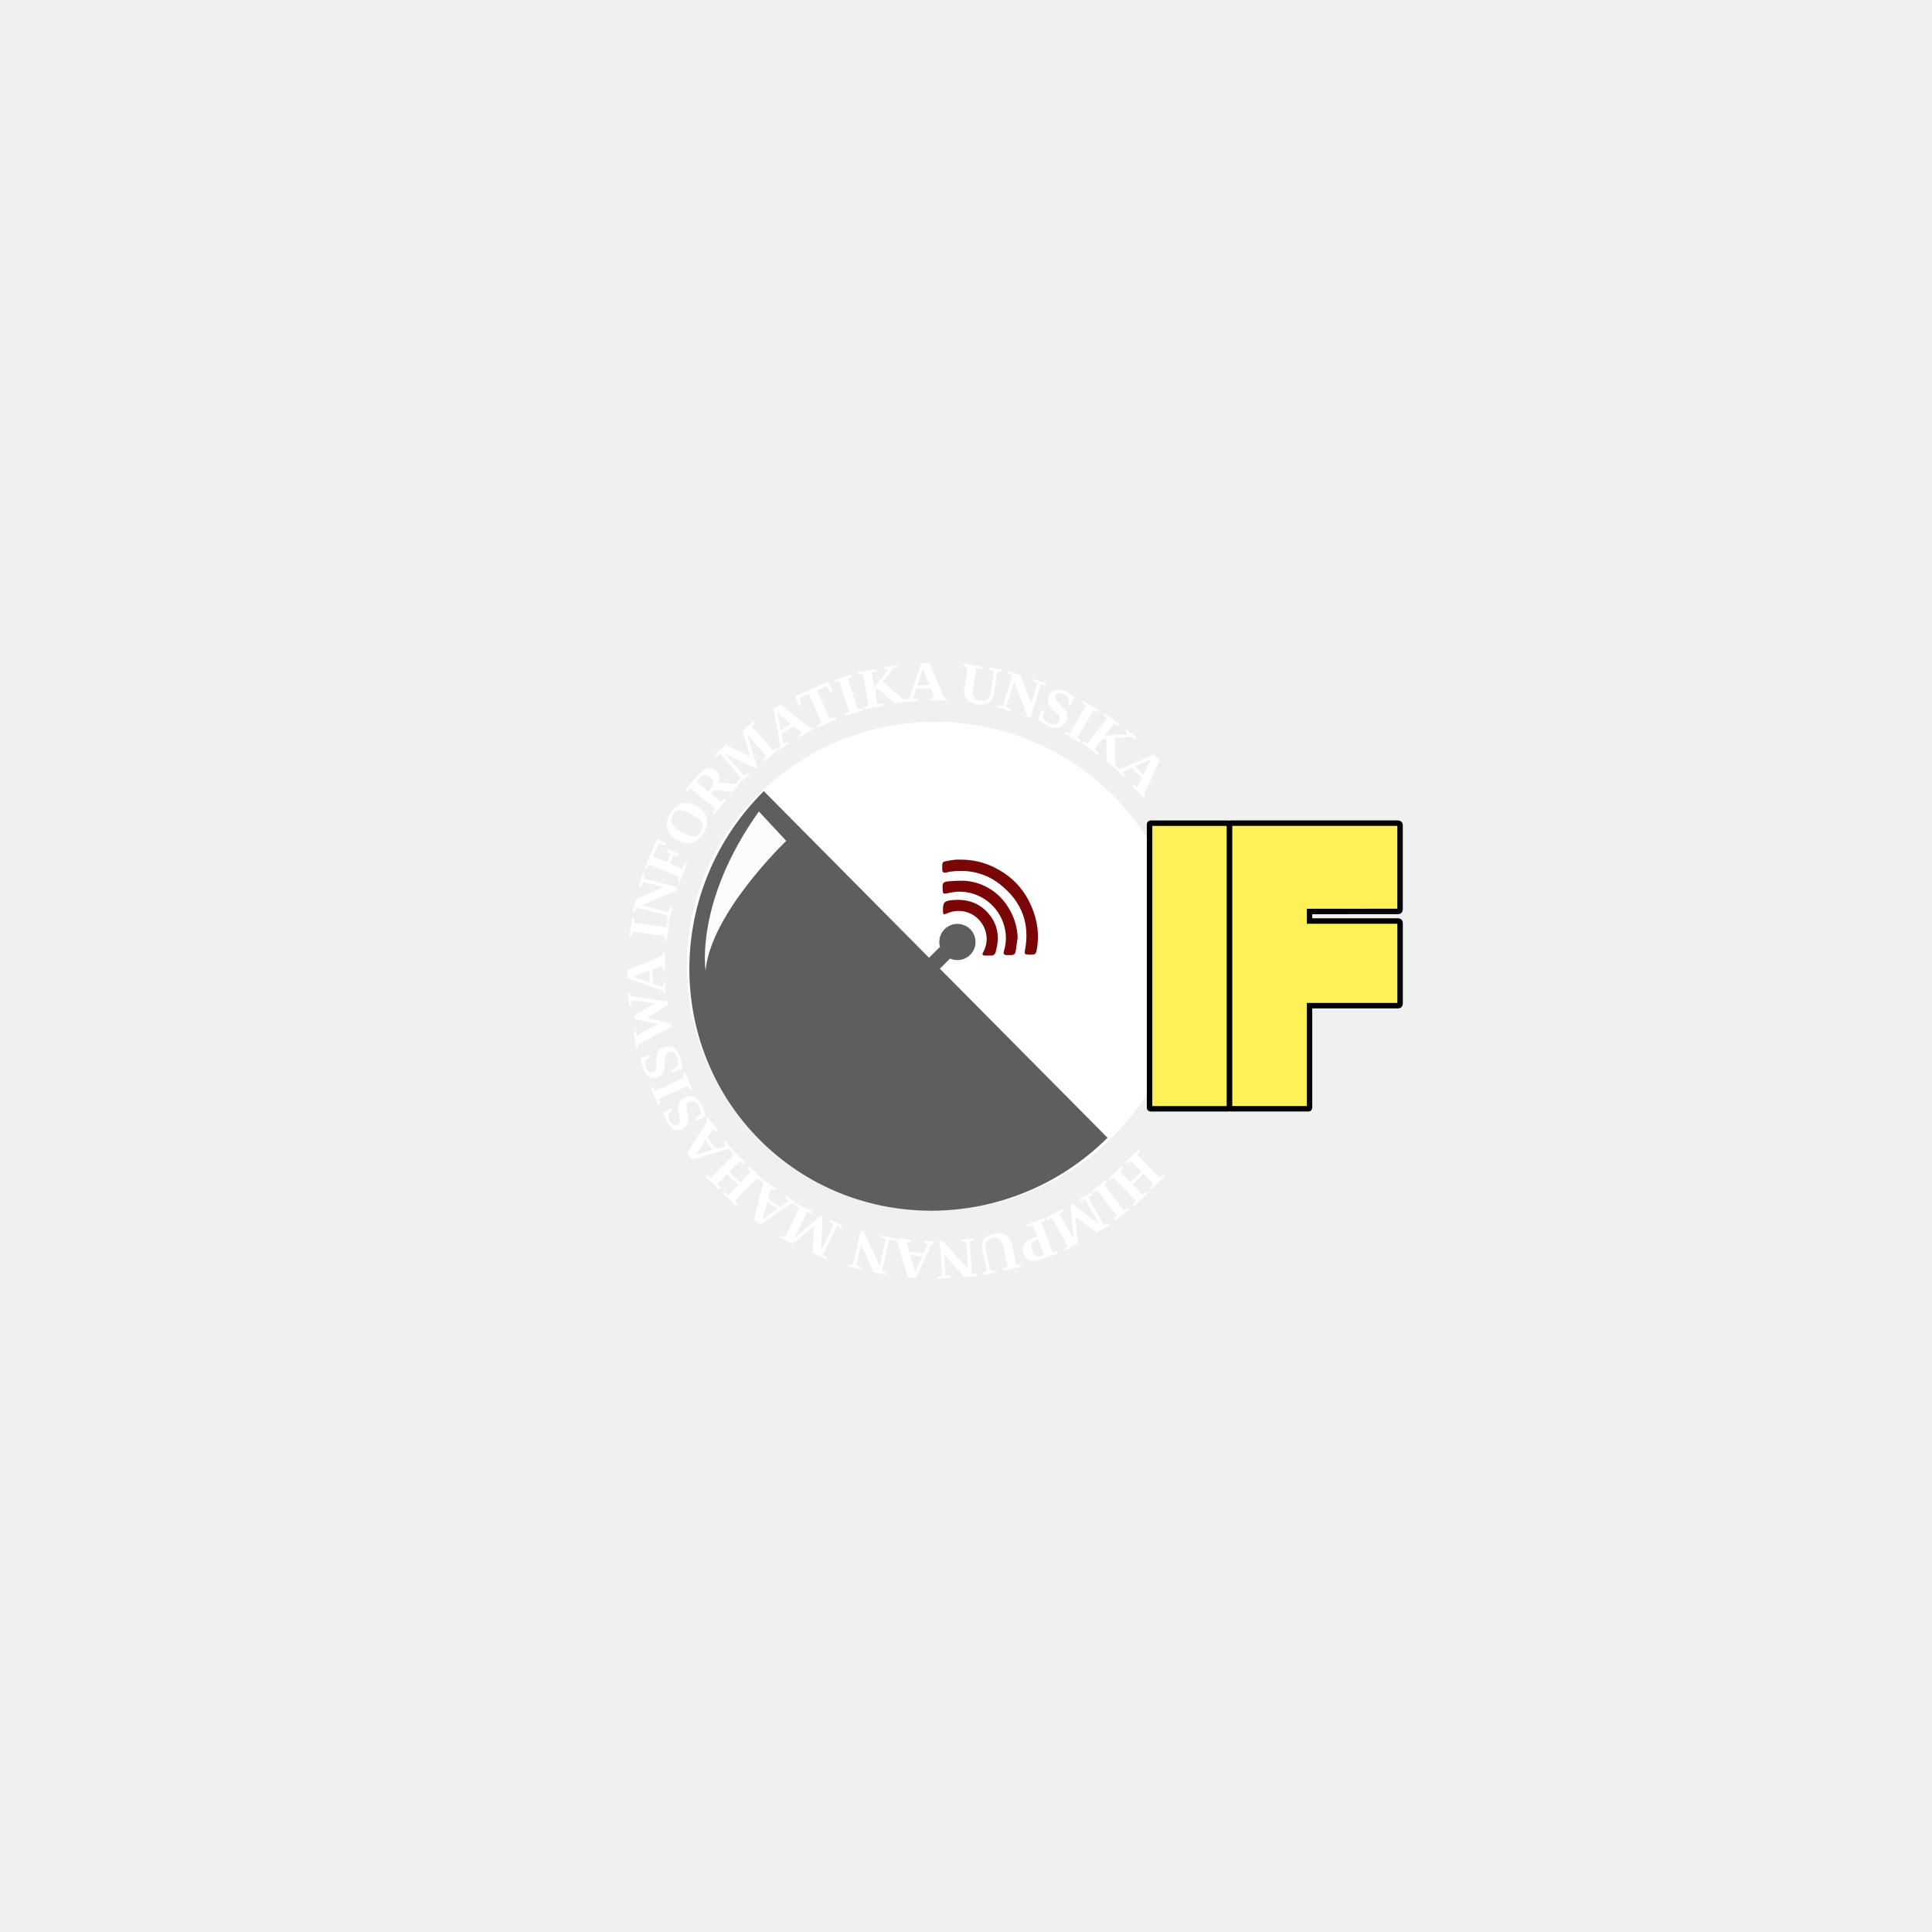
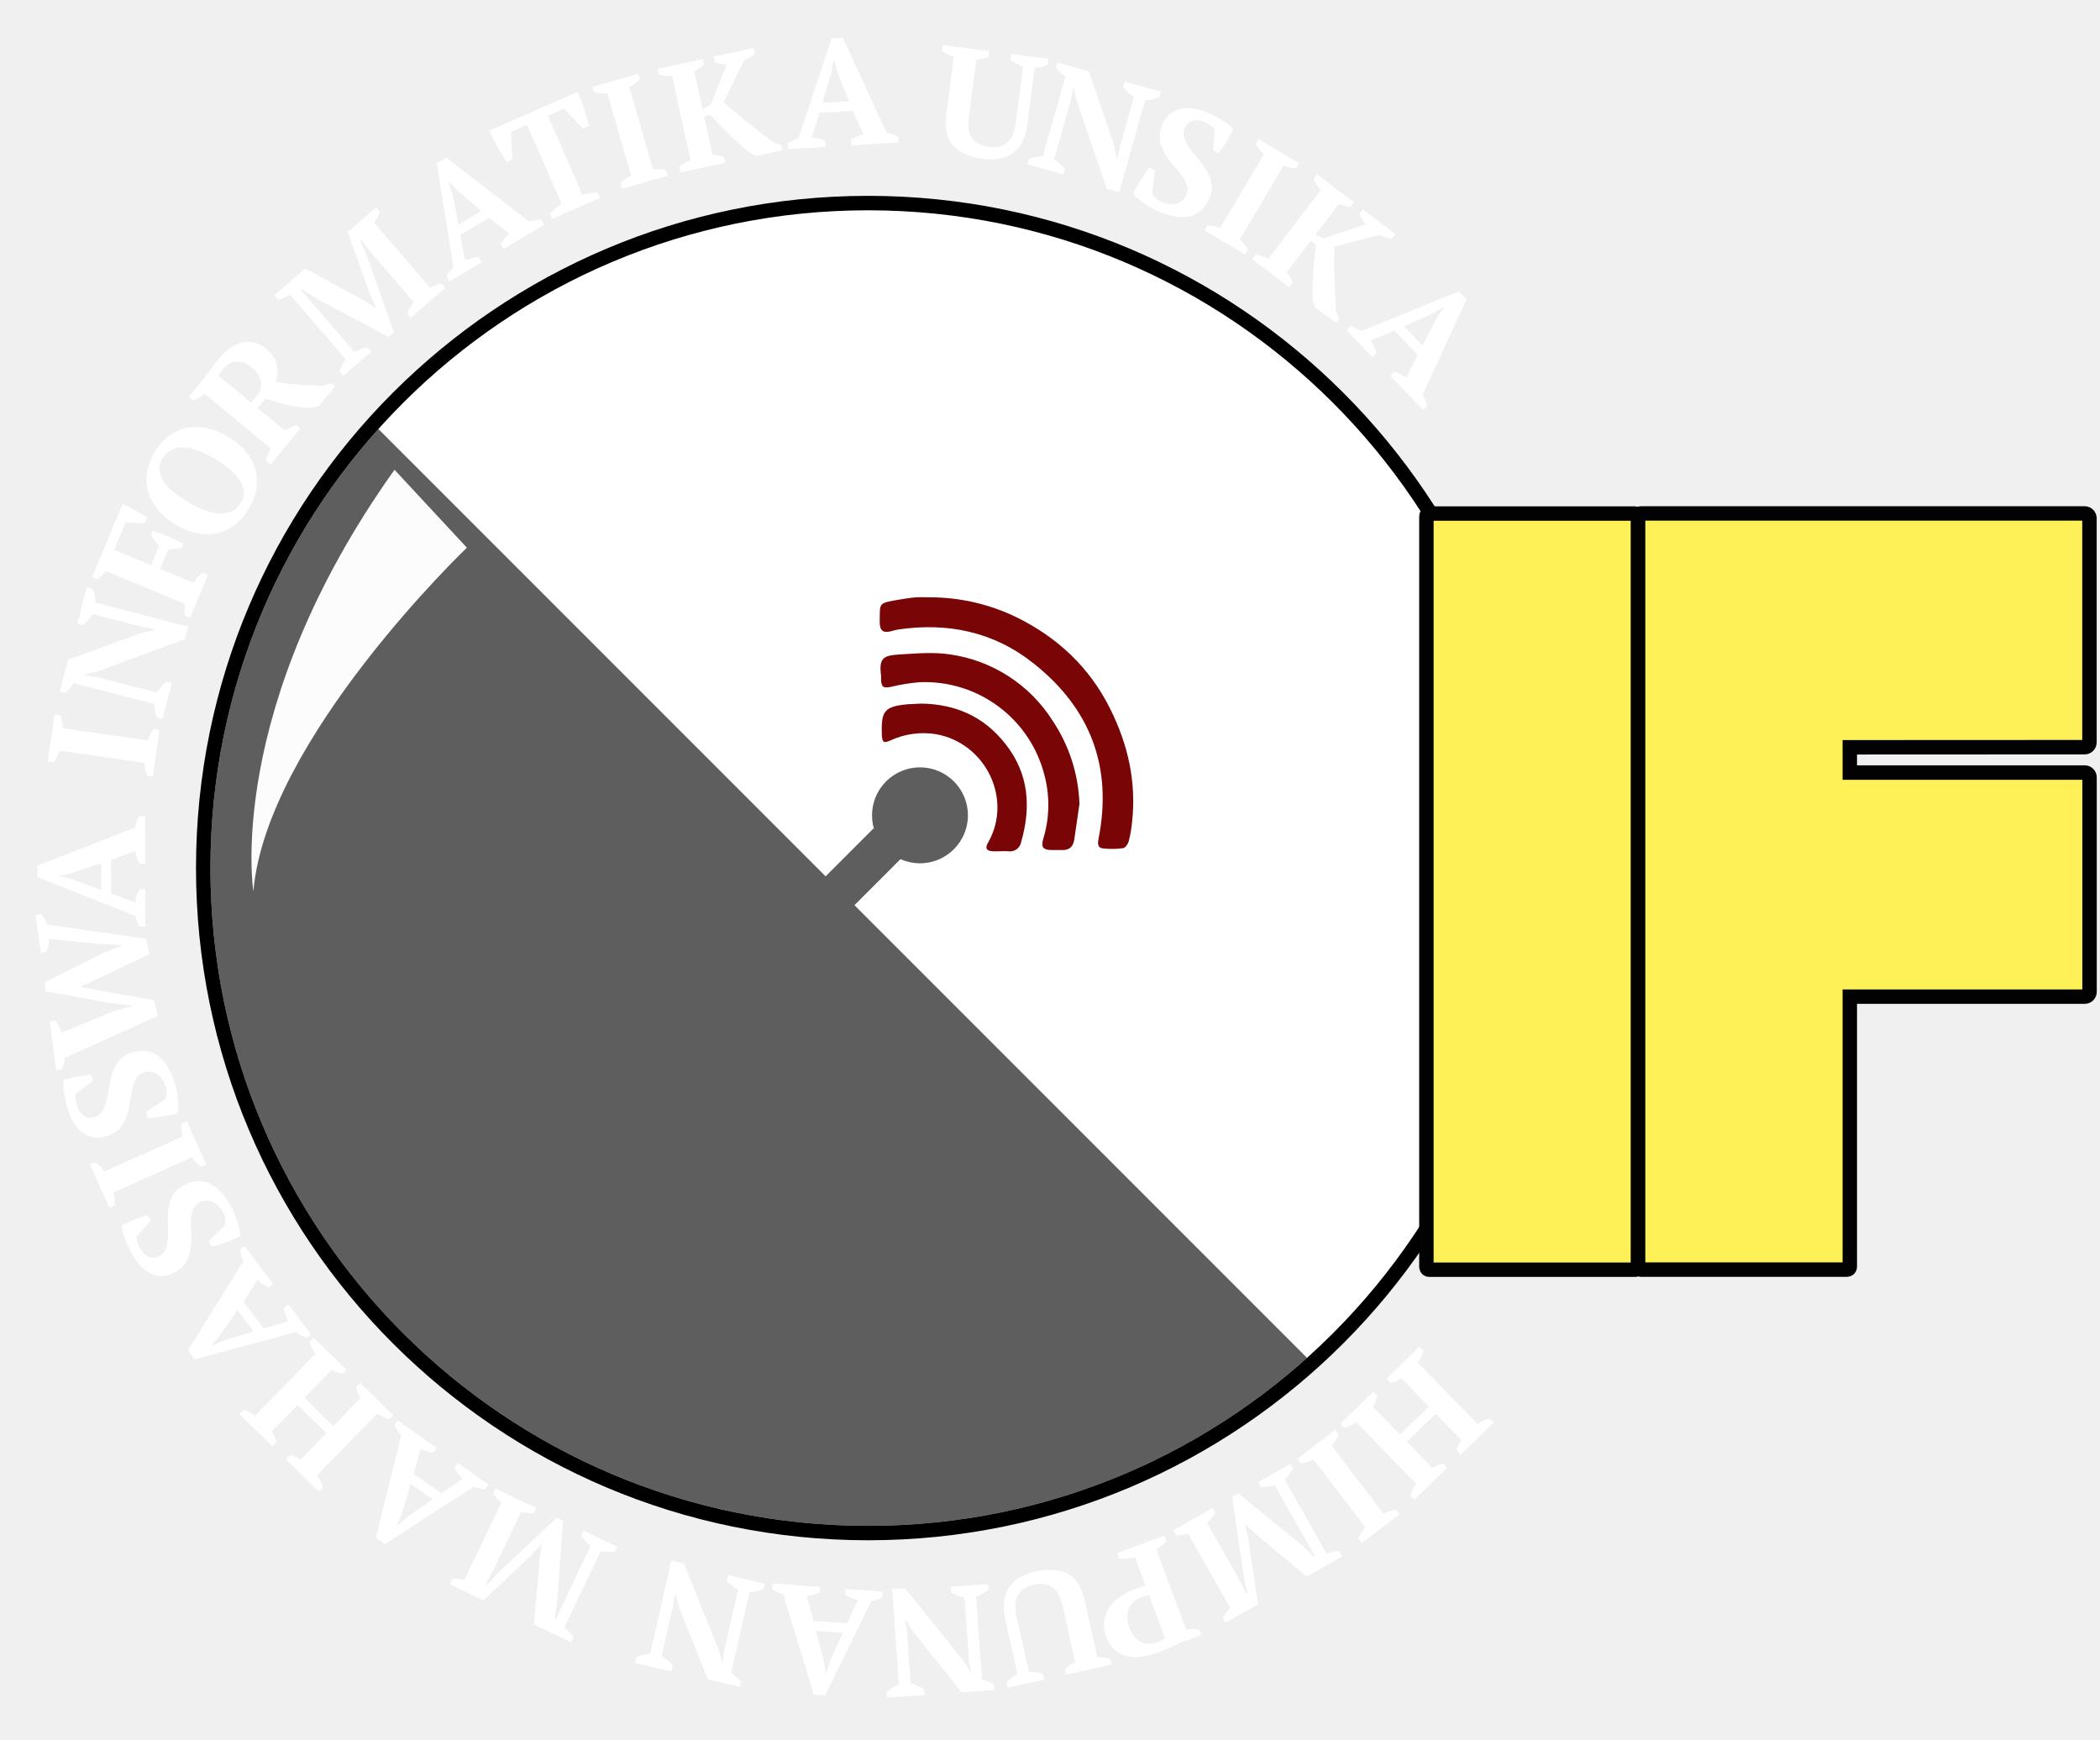
- <svg xmlns="http://www.w3.org/2000/svg" id="Layer_1" data-name="Layer 1" viewBox="0 0 1417.32 1417.32">
+ <svg xmlns="http://www.w3.org/2000/svg" width="582" height="482" viewBox="0 0 582 482" fill="none">
+   <g clip-path="url(#clip0_793_571)">
+     <rect x="58.32" y="58.265" width="364.52" height="364.52" rx="182.26" fill="white" />
+     <path d="M250.094 237.529L242.097 229.531L227.841 243.787L235.839 251.784L250.094 237.529Z" fill="#5E5E5E" />
+     <path d="M254.964 239.205C262.304 239.205 268.254 233.255 268.254 225.915C268.254 218.575 262.304 212.625 254.964 212.625C247.624 212.625 241.674 218.575 241.674 225.915C241.674 233.255 247.624 239.205 254.964 239.205Z" fill="#5E5E5E" />
+     <path fill-rule="evenodd" clip-rule="evenodd" d="M364.604 378.611C291.746 451.082 173.935 450.964 101.225 378.254C28.515 305.545 28.397 187.733 100.868 114.875L364.604 378.611Z" fill="#5E5E5E" />
+     <path d="M109.333 130.165L129.393 151.755C129.393 151.755 73.773 204.875 70.224 246.995C70.224 246.995 62.093 196.455 109.333 130.165Z" fill="#FCFCFC" />
+     <path d="M257.604 165.505C265.937 165.492 274.164 167.373 281.664 171.005C293.044 176.595 301.924 184.845 307.664 196.375C312.664 206.375 314.964 216.715 313.744 227.815C313.573 229.593 313.265 231.355 312.824 233.085C312.624 233.835 311.904 234.915 311.304 235.005C309.412 235.274 307.492 235.297 305.594 235.075C304.154 234.915 304.214 233.595 304.444 232.455C308.394 212.565 302.234 196.315 286.444 183.815C275.444 175.065 262.684 172.395 248.874 174.435C248.333 174.531 247.798 174.661 247.274 174.825C244.684 175.545 243.764 174.825 243.804 172.035C243.864 166.935 243.464 167.155 248.964 166.185C250.524 165.915 252.084 165.665 253.654 165.535C254.964 165.425 256.284 165.505 257.604 165.505Z" fill="#790506" />
+     <path d="M299.163 222.755C298.683 226.055 298.223 229.365 297.723 232.665C297.423 234.715 296.193 235.665 294.143 235.535C293.323 235.535 292.503 235.535 291.673 235.535C289.073 235.535 288.393 234.795 289.173 232.295C290.881 226.611 290.985 220.565 289.473 214.825C287.544 207.188 283.038 200.451 276.715 195.752C270.393 191.053 262.642 188.68 254.773 189.035C252.111 189.267 249.471 189.699 246.873 190.325C244.763 190.715 244.273 190.385 244.183 188.245C244.202 187.912 244.202 187.578 244.183 187.245C243.503 182.185 244.933 181.615 249.413 181.335C254.043 181.055 258.793 180.635 263.333 181.335C269.129 182.164 274.676 184.243 279.589 187.429C284.501 190.615 288.662 194.831 291.783 199.785C296.33 206.607 298.886 214.562 299.163 222.755Z" fill="#790506" />
+     <path d="M255.253 194.955C264.753 195.075 272.623 198.485 278.623 206.095C285.173 214.405 285.793 223.545 283.013 233.295C282.871 234.113 282.413 234.843 281.737 235.326C281.062 235.808 280.223 236.006 279.403 235.875C277.973 235.755 276.513 235.975 275.083 235.875C273.303 235.745 272.973 234.995 273.853 233.445C280.703 221.445 273.233 205.945 259.493 203.445C255.143 202.725 250.677 203.339 246.683 205.205C244.943 205.965 244.543 205.715 244.393 203.775C244.393 203.635 244.393 203.495 244.393 203.365C244.183 196.845 245.183 195.725 251.773 195.125C252.923 195.075 254.093 195.025 255.253 194.955Z" fill="#790506" />
+   </g>
+   <rect x="56.32" y="56.265" width="368.52" height="368.52" rx="184.26" stroke="black" stroke-width="4" />
+   <path d="M384.297 382.006L393.417 373.131L394.53 374.275C394.365 374.787 394.139 375.339 393.854 375.929C393.549 376.538 393.235 377.079 392.911 377.55L409.49 394.586C410.05 394.198 410.629 393.869 411.226 393.6C411.824 393.331 412.351 393.15 412.808 393.057L413.921 394.201L404.801 403.076L403.688 401.932C403.793 401.439 403.959 400.926 404.184 400.395C404.389 399.883 404.653 399.411 404.975 398.98L397.887 391.696L389.91 399.458L396.999 406.742C397.518 406.393 398.037 406.123 398.554 405.932C399.052 405.76 399.529 405.628 399.985 405.535L401.098 406.679L391.978 415.554L390.865 414.411C390.991 413.858 391.207 413.296 391.512 412.726C391.816 412.156 392.14 411.626 392.484 411.136L375.905 394.099C375.365 394.468 374.807 394.777 374.229 395.027C373.631 395.296 373.084 395.496 372.587 395.628L371.474 394.484L380.594 385.609L381.707 386.753C381.582 387.226 381.417 387.719 381.212 388.231C381.007 388.743 380.743 389.235 380.42 389.705L388.006 397.501L395.983 389.739L388.396 381.943C387.917 382.254 387.438 382.504 386.96 382.696C386.483 382.887 385.966 383.039 385.41 383.15L384.297 382.006Z" fill="white" />
+   <path d="M359.588 404.202L369.998 396.243L370.968 397.511C370.452 398.681 369.798 399.692 369.005 400.545L383.443 419.43C383.939 419.157 384.5 418.922 385.125 418.726C385.751 418.529 386.337 418.398 386.886 418.331L387.855 419.599L377.445 427.558L376.476 426.29C376.689 425.739 376.972 425.188 377.326 424.636C377.674 424.123 378.045 423.663 378.438 423.256L364 404.372C363.487 404.623 362.938 404.849 362.351 405.05C361.743 405.269 361.145 405.409 360.558 405.47L359.588 404.202Z" fill="white" />
+   <path d="M325.126 424.054L336.046 417.851L336.834 419.239C336.485 419.759 336.128 420.236 335.762 420.669C335.397 421.102 334.98 421.532 334.514 421.958L343.186 437.222L345.43 441.599L345.722 441.433L344.708 436.841L341.487 414.76L343.167 413.806L360.364 427.753L364.106 431.279L364.435 431.092L361.764 426.475L353.258 411.503C352.74 411.668 352.139 411.8 351.455 411.899C350.77 411.998 350.108 412.052 349.469 412.061L348.681 410.673L357.592 405.611L358.38 406.999C358.101 407.415 357.758 407.916 357.35 408.502C356.918 409.102 356.474 409.595 356.018 409.983L367.656 430.47C368.198 430.291 368.798 430.128 369.455 429.98C370.087 429.846 370.686 429.795 371.252 429.828L372.041 431.216L362.144 436.838L348.113 425.149L345.062 422.245L345.026 422.265L345.963 426.467L348.668 444.493L339.612 449.638L338.824 448.25C339.099 447.772 339.425 447.297 339.801 446.825C340.167 446.392 340.566 445.989 340.997 445.615L329.235 424.908C328.668 425.101 328.098 425.232 327.525 425.3C326.927 425.382 326.391 425.429 325.915 425.442L325.126 424.054Z" fill="white" />
+   <path d="M314.554 431.522C313.807 431.681 313.053 431.782 312.293 431.826C311.516 431.907 310.803 431.918 310.154 431.861L309.597 430.365L322.703 425.483L323.26 426.979C322.869 427.453 322.433 427.885 321.95 428.274C321.441 428.673 320.944 429.022 320.458 429.323L328.756 451.599C329.399 451.48 330.03 451.409 330.649 451.387C331.278 451.392 331.865 451.442 332.409 451.539L332.966 453.034L328.007 454.881C326.957 455.272 325.783 455.77 324.484 456.373C323.158 456.986 321.932 457.503 320.803 457.923C319.413 458.441 318.008 458.8 316.588 459C315.152 459.236 313.8 459.217 312.533 458.942C311.239 458.677 310.072 458.111 309.032 457.243C308.001 456.402 307.183 455.168 306.577 453.541C306 451.993 305.817 450.538 306.026 449.175C306.209 447.822 306.676 446.588 307.425 445.472C308.175 444.356 309.151 443.365 310.352 442.499C311.563 441.66 312.877 440.976 314.294 440.448C314.425 440.399 314.635 440.321 314.924 440.214C315.212 440.106 315.527 439.989 315.868 439.862C316.193 439.771 316.513 439.666 316.827 439.549C317.126 439.468 317.346 439.416 317.487 439.393L314.554 431.522ZM320.874 454.984C321.398 454.788 321.808 454.606 322.104 454.436C322.383 454.302 322.652 454.142 322.911 453.956L318.454 441.991C318.189 442 317.815 442.08 317.333 442.229C316.861 442.405 316.48 442.547 316.191 442.655C315.483 442.918 314.845 443.291 314.277 443.771C313.709 444.252 313.268 444.834 312.956 445.518C312.616 446.212 312.436 447.011 312.414 447.916C312.393 448.82 312.587 449.824 312.998 450.926C313.78 453.025 314.868 454.382 316.263 454.998C317.657 455.614 319.194 455.609 320.874 454.984Z" fill="white" />
+   <path d="M308.097 461.235L295.47 464.045L295.123 462.488C295.897 461.713 296.848 461.085 297.974 460.605L294.461 444.821C294.163 443.482 293.763 442.395 293.261 441.56C292.76 440.725 292.158 440.085 291.457 439.638C290.761 439.22 289.99 438.975 289.142 438.906C288.268 438.842 287.325 438.923 286.313 439.148C285.411 439.349 284.619 439.655 283.936 440.065C283.231 440.508 282.67 441.078 282.251 441.774C281.805 442.476 281.535 443.324 281.441 444.321C281.347 445.317 281.452 446.498 281.757 447.865L285.179 463.238C285.838 463.235 286.536 463.28 287.274 463.374C287.985 463.474 288.593 463.626 289.097 463.829L289.444 465.387L279.276 467.65L278.93 466.092C279.343 465.628 279.825 465.219 280.378 464.867C280.931 464.514 281.479 464.206 282.022 463.941L278.591 448.526C277.812 445.028 278.148 442.156 279.599 439.912C281.028 437.7 283.424 436.22 286.786 435.472C290.448 434.657 293.459 434.847 295.82 436.042C298.18 437.238 299.762 439.64 300.565 443.248L304.124 459.236C304.689 459.196 305.293 459.205 305.937 459.263C306.587 459.348 307.191 459.486 307.75 459.677L308.097 461.235Z" fill="white" />
+   <path d="M256.217 469.657L245.827 470.396L245.714 468.804C246.215 468.348 246.774 467.929 247.393 467.548C248.013 467.195 248.597 466.915 249.144 466.708L247.266 440.314L250.827 440.061L267.135 460.375L269.041 463.481L269.166 463.472L268.551 460.148L267.308 442.678C266.739 442.578 266.108 442.384 265.414 442.097C264.694 441.839 264.084 441.56 263.586 441.258L263.472 439.666L273.82 438.93L273.934 440.522C273.455 440.893 272.932 441.239 272.365 441.56C271.773 441.911 271.162 442.207 270.534 442.448L272.161 465.322C272.736 465.506 273.312 465.718 273.891 465.957C274.469 466.197 274.993 466.454 275.461 466.73L275.572 468.28L266.523 468.924L253.259 452.351L251.076 448.886L250.908 448.897L251.374 452.485L252.369 466.478C253.056 466.654 253.731 466.872 254.395 467.134C255.033 467.425 255.603 467.736 256.103 468.065L256.217 469.657Z" fill="white" />
+   <path d="M234.324 440.257L244.669 441.031L244.55 442.622C244.083 442.868 243.59 443.07 243.073 443.228C242.526 443.412 241.997 443.54 241.486 443.615L228.658 469.82L225.559 469.588L217.068 441.787C216.518 441.634 215.972 441.424 215.43 441.159C214.886 440.922 214.416 440.648 214.018 440.337L214.137 438.746L227.246 439.727L227.127 441.319C226.578 441.53 225.987 441.725 225.356 441.902C224.725 442.079 224.127 442.203 223.56 442.273L225.491 449.114L234.789 449.81L237.758 443.336C236.486 443.072 235.302 442.576 234.205 441.848L234.324 440.257ZM233.58 452.457L226.166 451.902L228.29 460.106L228.816 463.767L228.9 463.773L230.097 460.157L233.58 452.457Z" fill="white" />
+   <path d="M186.117 463.093L175.958 460.793L176.31 459.236C176.922 458.944 177.579 458.705 178.281 458.52C178.977 458.362 179.617 458.262 180.2 458.222L186.044 432.416L189.526 433.204L199.255 457.37L200.179 460.895L200.302 460.923L200.676 457.562L204.544 440.481C204.029 440.221 203.481 439.852 202.899 439.376C202.285 438.921 201.782 438.477 201.392 438.045L201.745 436.488L211.863 438.779L211.51 440.336C210.944 440.552 210.344 440.732 209.708 440.875C209.04 441.04 208.37 441.146 207.698 441.195L202.633 463.561C203.13 463.903 203.62 464.272 204.105 464.669C204.589 465.066 205.016 465.464 205.385 465.863L205.041 467.379L196.193 465.375L188.296 445.672L187.21 441.723L187.046 441.686L186.453 445.255L183.354 458.937C183.96 459.303 184.543 459.708 185.103 460.151C185.63 460.615 186.085 461.077 186.469 461.537L186.117 463.093Z" fill="white" />
+   <path d="M137.331 412.439L148.66 417.857L147.972 419.297C147.346 419.308 146.75 419.287 146.186 419.234C145.621 419.182 145.031 419.086 144.415 418.946L136.84 434.784L134.531 439.126L134.834 439.271L138.023 435.815L154.306 420.557L156.049 421.391L154.426 443.474L153.67 448.559L154.011 448.722L156.274 443.892L163.704 428.358C163.272 428.027 162.821 427.609 162.348 427.104C161.876 426.599 161.454 426.086 161.081 425.567L161.77 424.127L171.015 428.549L170.327 429.988C169.826 429.997 169.218 430.002 168.505 430.002C167.765 429.99 167.106 429.907 166.528 429.755L156.362 451.011C156.819 451.353 157.295 451.752 157.792 452.207C158.263 452.649 158.647 453.112 158.943 453.595L158.255 455.035L147.986 450.124L149.565 431.931L150.205 427.768L150.168 427.75L147.255 430.919L134.005 443.438L124.609 438.944L125.297 437.504C125.847 437.457 126.423 437.453 127.025 437.492C127.59 437.545 128.149 437.642 128.702 437.782L138.977 416.299C138.495 415.944 138.062 415.551 137.679 415.119C137.27 414.676 136.925 414.262 136.643 413.879L137.331 412.439Z" fill="white" />
+   <path d="M126.862 405.336L135.368 411.353L134.443 412.662C133.913 412.632 133.384 412.551 132.857 412.419C132.291 412.294 131.769 412.132 131.291 411.931L106.693 427.86L104.145 426.057L111.212 397.729C110.818 397.313 110.456 396.85 110.127 396.341C109.782 395.856 109.518 395.377 109.336 394.903L110.261 393.595L121.041 401.219L120.116 402.528C119.533 402.426 118.924 402.288 118.289 402.115C117.654 401.941 117.075 401.738 116.551 401.505L114.675 408.394L122.321 413.802L128.226 409.763C127.267 408.878 126.504 407.839 125.936 406.645L126.862 405.336ZM119.911 415.456L113.815 411.144L111.401 419.305L109.96 422.73L110.029 422.779L112.93 420.284L119.911 415.456Z" fill="white" />
+   <path d="M99.794 383.191L108.957 392.1L107.84 393.249C107.321 393.097 106.761 392.886 106.161 392.616C105.54 392.327 104.989 392.026 104.508 391.715L87.867 408.831C88.273 409.382 88.619 409.953 88.905 410.546C89.192 411.138 89.388 411.663 89.494 412.118L88.377 413.268L79.214 404.359L80.332 403.21C80.83 403.303 81.349 403.454 81.889 403.666C82.409 403.857 82.889 404.109 83.331 404.421L90.446 397.103L82.432 389.312L75.318 396.63C75.683 397.142 75.968 397.654 76.174 398.169C76.36 398.663 76.506 399.138 76.612 399.594L75.495 400.743L66.332 391.835L67.449 390.686C68.008 390.797 68.577 390.998 69.158 391.288C69.739 391.578 70.28 391.889 70.782 392.22L87.422 375.104C87.037 374.572 86.711 374.02 86.444 373.447C86.157 372.855 85.941 372.311 85.795 371.816L86.912 370.667L96.075 379.575L94.958 380.724C94.479 380.612 93.98 380.46 93.46 380.268C92.94 380.077 92.44 379.825 91.958 379.514L84.343 387.346L92.357 395.137L99.972 387.305C99.647 386.832 99.382 386.359 99.176 385.884C98.971 385.41 98.804 384.895 98.677 384.34L99.794 383.191Z" fill="white" />
+   <path d="M79.946 361.466L86.171 369.765L84.894 370.723C84.401 370.533 83.925 370.295 83.466 370.009C82.967 369.718 82.522 369.404 82.13 369.068L53.956 376.653L52.092 374.167L67.439 349.479C67.192 348.964 66.99 348.415 66.834 347.833C66.654 347.267 66.551 346.733 66.523 346.229L67.8 345.271L75.687 355.788L74.41 356.745C73.89 356.471 73.355 356.155 72.806 355.796C72.257 355.438 71.77 355.068 71.344 354.687L67.464 360.643L73.058 368.102L79.887 366.078C79.249 364.947 78.843 363.729 78.669 362.424L79.946 361.466ZM70.269 368.934L65.809 362.987L61.029 369.984L58.618 372.789L58.669 372.857L62.18 371.378L70.269 368.934Z" fill="white" />
+   <path d="M62.376 339.401C62.491 338.981 62.532 338.458 62.498 337.833C62.44 337.222 62.182 336.514 61.725 335.711C60.963 334.373 59.992 333.46 58.812 332.972C57.594 332.474 56.364 332.578 55.123 333.284C54.223 333.797 53.635 334.519 53.359 335.449C53.069 336.355 52.919 337.391 52.907 338.558C52.894 339.725 52.929 340.946 53.011 342.221C53.068 343.509 53.005 344.786 52.822 346.049C52.64 347.313 52.253 348.501 51.661 349.611C51.031 350.711 50.022 351.656 48.635 352.446C47.443 353.125 46.284 353.495 45.159 353.555C44.033 353.616 42.976 353.429 41.987 352.993C40.96 352.547 40.014 351.877 39.151 350.983C38.263 350.103 37.473 349.055 36.78 347.839C35.935 346.354 35.261 344.917 34.76 343.527C34.22 342.127 33.878 340.791 33.734 339.52C34.235 339.267 34.822 338.997 35.496 338.71C36.157 338.398 36.831 338.111 37.519 337.848C38.182 337.599 38.829 337.376 39.458 337.179C40.048 336.971 40.554 336.812 40.974 336.702L41.827 338.198L37.782 342.724C37.803 343.1 37.918 343.614 38.129 344.267C38.326 344.896 38.598 345.514 38.944 346.123C39.526 347.145 40.286 347.856 41.223 348.257C42.16 348.658 43.14 348.567 44.161 347.985C45.086 347.458 45.711 346.716 46.035 345.758C46.335 344.814 46.503 343.751 46.54 342.571C46.576 341.39 46.571 340.136 46.525 338.809C46.44 337.472 46.489 336.172 46.671 334.908C46.853 333.644 47.241 332.457 47.833 331.346C48.401 330.25 49.353 329.32 50.692 328.558C53.125 327.173 55.482 326.926 57.762 327.818C60.004 328.7 62.033 330.735 63.848 333.923C64.291 334.701 64.693 335.52 65.053 336.378C65.399 337.212 65.688 338.03 65.919 338.833C66.151 339.636 66.329 340.372 66.453 341.043C66.563 341.689 66.585 342.208 66.518 342.6C65.945 342.895 65.314 343.173 64.626 343.436C63.913 343.713 63.213 343.983 62.525 344.246C61.799 344.498 61.109 344.73 60.456 344.941C59.803 345.152 59.222 345.321 58.715 345.449L57.863 343.952L62.376 339.401Z" fill="white" />
+   <path d="M51.783 310.676L57.132 322.639L55.675 323.29C54.655 322.519 53.822 321.65 53.174 320.682L31.473 330.385C31.625 330.93 31.724 331.53 31.771 332.184C31.818 332.837 31.811 333.439 31.749 333.988L30.292 334.639L24.944 322.676L26.401 322.025C26.888 322.359 27.359 322.762 27.815 323.233C28.234 323.69 28.596 324.156 28.901 324.633L50.603 314.93C50.477 314.373 50.383 313.787 50.322 313.17C50.249 312.527 50.251 311.913 50.326 311.327L51.783 310.676Z" fill="white" />
+   <path d="M45.738 304.594C45.932 304.204 46.073 303.7 46.161 303.08C46.222 302.469 46.106 301.725 45.812 300.849C45.324 299.388 44.547 298.305 43.484 297.598C42.385 296.873 41.158 296.738 39.804 297.191C38.822 297.52 38.105 298.114 37.655 298.973C37.196 299.806 36.847 300.794 36.61 301.937C36.372 303.079 36.17 304.284 36.004 305.55C35.81 306.825 35.502 308.065 35.079 309.27C34.655 310.475 34.046 311.565 33.25 312.54C32.419 313.497 31.247 314.229 29.733 314.736C28.432 315.171 27.224 315.31 26.108 315.152C24.992 314.994 23.991 314.606 23.105 313.987C22.183 313.351 21.385 312.511 20.711 311.467C20.01 310.432 19.437 309.251 18.993 307.923C18.451 306.303 18.068 304.763 17.845 303.303C17.586 301.824 17.509 300.448 17.613 299.172C18.153 299.021 18.782 298.87 19.499 298.718C20.207 298.54 20.924 298.389 21.65 298.264C22.349 298.148 23.026 298.054 23.682 297.982C24.301 297.893 24.828 297.835 25.262 297.808L25.808 299.441L20.965 303.099C20.913 303.471 20.927 303.998 21.007 304.68C21.079 305.335 21.226 305.994 21.448 306.658C21.822 307.773 22.429 308.618 23.271 309.193C24.113 309.767 25.092 309.868 26.207 309.494C27.216 309.156 27.972 308.549 28.476 307.672C28.953 306.803 29.323 305.793 29.587 304.642C29.851 303.491 30.089 302.259 30.3 300.949C30.475 299.62 30.774 298.354 31.198 297.149C31.621 295.944 32.231 294.854 33.026 293.879C33.795 292.913 34.91 292.186 36.37 291.697C39.026 290.808 41.386 291.022 43.45 292.338C45.48 293.637 47.077 296.026 48.241 299.504C48.526 300.354 48.761 301.234 48.949 302.146C49.127 303.031 49.252 303.89 49.324 304.722C49.396 305.555 49.428 306.312 49.42 306.993C49.403 307.649 49.324 308.162 49.183 308.534C48.563 308.712 47.89 308.864 47.164 308.989C46.412 309.122 45.673 309.252 44.947 309.377C44.186 309.484 43.464 309.578 42.782 309.658C42.101 309.739 41.499 309.793 40.976 309.82L40.43 308.187L45.738 304.594Z" fill="white" />
+   <path d="M13.607 260.146C13.587 261.278 13.338 262.497 12.86 263.803L11.277 264.011L9.897 253.517L11.479 253.309C11.847 253.741 12.162 254.208 12.426 254.71C12.69 255.211 12.91 255.705 13.087 256.19L40.415 260.094L41.485 264.359L22.179 273.464L42.661 277.167L43.736 281.473L17.945 293.126C17.911 293.723 17.829 294.285 17.701 294.81C17.544 295.339 17.357 295.844 17.137 296.325L15.555 296.533L13.78 283.041L15.363 282.833C15.675 283.272 15.982 283.782 16.284 284.364C16.555 284.921 16.802 285.51 17.025 286.13L31.215 280.324L36.513 278.738L36.502 278.654L30.689 277.936L12.68 274.671L12.356 272.214L28.652 264.055L33.879 261.928L33.868 261.844L28.245 261.61L13.607 260.146Z" fill="white" />
+   <path d="M40.271 246.392L40.285 256.768L38.688 256.77C38.408 256.322 38.169 255.846 37.972 255.343C37.748 254.811 37.579 254.293 37.466 253.789L10.357 242.986L10.352 239.877L37.434 229.298C37.545 228.738 37.713 228.177 37.936 227.617C38.131 227.057 38.369 226.566 38.648 226.146L40.245 226.144L40.262 239.292L38.665 239.294C38.413 238.763 38.174 238.189 37.949 237.573C37.724 236.957 37.555 236.369 37.443 235.809L30.767 238.254L30.779 247.58L37.461 250.05C37.628 248.762 38.032 247.543 38.675 246.394L40.271 246.392ZM28.047 246.576L28.037 239.14L20.017 241.881L16.405 242.684L16.405 242.768L20.103 243.687L28.047 246.576Z" fill="white" />
+   <path d="M44.199 202.181L42.339 215.152L40.759 214.926C40.308 213.729 40.067 212.549 40.036 211.385L16.505 208.011C16.342 208.553 16.106 209.114 15.797 209.691C15.488 210.269 15.161 210.774 14.816 211.206L13.236 210.979L15.096 198.008L16.676 198.234C16.909 198.777 17.093 199.369 17.228 200.011C17.338 200.62 17.395 201.208 17.399 201.775L40.93 205.149C41.121 204.61 41.355 204.064 41.632 203.51C41.913 202.928 42.242 202.409 42.619 201.954L44.199 202.181Z" fill="white" />
+   <path d="M21.444 172.794L24.048 162.691L25.596 163.09C25.871 163.711 26.091 164.375 26.256 165.084C26.393 165.786 26.474 166.429 26.497 167.014L52.163 173.629L51.27 177.092L26.786 186.119L23.229 186.94L23.198 187.062L26.552 187.535L43.54 191.914C43.816 191.406 44.201 190.868 44.695 190.3C45.169 189.698 45.628 189.208 46.073 188.83L47.621 189.229L45.027 199.292L43.479 198.893C43.279 198.32 43.117 197.713 42.992 197.073C42.848 196.399 42.761 195.724 42.732 195.051L20.488 189.318C20.13 189.805 19.746 190.285 19.334 190.758C18.923 191.232 18.512 191.647 18.101 192.004L16.593 191.616L18.861 182.816L38.823 175.492L42.809 174.521L42.851 174.358L39.295 173.658L25.688 170.151C25.303 170.747 24.88 171.319 24.421 171.867C23.941 172.38 23.465 172.822 22.992 173.193L21.444 172.794Z" fill="white" />
+   <path d="M53.663 161.509C54.312 160.384 55.155 159.415 56.191 158.603L57.664 159.216L52.679 171.198L51.206 170.585C51.145 170.075 51.121 169.549 51.134 169.008C51.12 168.457 51.157 167.896 51.243 167.325L29.294 158.194C28.918 158.734 28.529 159.194 28.129 159.574C27.739 159.927 27.366 160.242 27.008 160.518L25.535 159.905L33.973 139.624C34.49 139.839 35.048 140.101 35.647 140.411C36.22 140.71 36.813 141.033 37.427 141.38C38.026 141.689 38.614 142.025 39.192 142.387C39.754 142.712 40.272 143.033 40.746 143.352L40.085 144.942L34.767 144.822L31.637 152.345L41.836 156.588L44.046 151.275L41.786 148.288L42.27 147.125C42.985 147.301 43.723 147.532 44.483 147.818C45.255 148.078 46.015 148.364 46.765 148.676C47.529 149.025 48.263 149.375 48.965 149.728C49.678 150.055 50.303 150.376 50.84 150.69L50.356 151.853L46.566 152.324L44.356 157.636L53.663 161.509Z" fill="white" />
+   <path d="M48.646 145.341C46.769 144.223 45.195 142.927 43.922 141.453C42.625 139.964 41.708 138.358 41.169 136.636C40.606 134.9 40.451 133.08 40.704 131.178C40.956 129.275 41.67 127.338 42.845 125.365C44.02 123.392 45.383 121.841 46.935 120.712C48.487 119.583 50.153 118.865 51.934 118.556C53.704 118.209 55.553 118.251 57.48 118.681C59.383 119.098 61.273 119.864 63.15 120.982C65.026 122.099 66.613 123.402 67.91 124.891C69.182 126.366 70.1 127.971 70.663 129.708C71.216 131.406 71.366 133.206 71.114 135.109C70.861 137.011 70.147 138.949 68.972 140.921C67.798 142.894 66.434 144.445 64.882 145.574C63.33 146.703 61.669 147.441 59.898 147.788C58.103 148.12 56.254 148.079 54.351 147.662C52.424 147.232 50.523 146.458 48.646 145.341ZM52.299 139.206C53.839 140.123 55.342 140.855 56.808 141.402C58.25 141.935 59.603 142.235 60.866 142.303C62.12 142.332 63.26 142.115 64.286 141.65C65.302 141.148 66.147 140.331 66.82 139.2C67.436 138.165 67.694 137.13 67.595 136.093C67.471 135.042 67.076 134.008 66.41 132.992C65.72 131.962 64.782 130.964 63.598 129.998C62.404 128.994 61.037 128.033 59.497 127.117C57.957 126.2 56.466 125.475 55.024 124.942C53.572 124.371 52.226 124.058 50.987 124.005C49.738 123.913 48.605 124.119 47.589 124.621C46.563 125.086 45.706 125.895 45.019 127.05C44.36 128.157 44.085 129.248 44.194 130.323C44.279 131.384 44.667 132.43 45.357 133.46C46.038 134.451 46.982 135.437 48.191 136.418C49.39 137.36 50.759 138.289 52.299 139.206Z" fill="white" />
+   <path d="M79.041 119.385C79.559 118.977 80.064 118.651 80.558 118.405C81.052 118.158 81.536 117.923 82.012 117.699L83.243 118.715L75.007 128.691L73.777 127.675C73.91 126.986 74.09 126.372 74.317 125.833C74.522 125.276 74.76 124.746 75.03 124.243L56.697 109.11C55.569 109.993 54.525 110.62 53.566 110.99L52.335 109.974L55.169 106.541C55.526 106.109 55.916 105.614 56.34 105.057C56.782 104.477 57.241 103.877 57.719 103.254C58.175 102.614 58.651 101.972 59.146 101.328C59.62 100.666 60.097 100.043 60.578 99.46C61.559 98.273 62.599 97.298 63.7 96.537C64.797 95.736 65.909 95.202 67.037 94.935C68.183 94.646 69.327 94.646 70.468 94.935C71.606 95.184 72.715 95.754 73.794 96.646C75.349 97.929 76.311 99.359 76.68 100.935C77.05 102.51 76.939 104.162 76.348 105.889C78.422 106.148 80.572 106.38 82.799 106.585C85.005 106.772 87.212 106.869 89.421 106.877L91.74 106.178L92.842 107.087L88.376 112.496L86.158 113.006C84.15 113.019 82.048 112.773 79.852 112.267C77.652 111.721 75.555 111.116 73.562 110.451L71.397 113.075L79.041 119.385ZM61.721 102.364C61.169 103.034 60.788 103.627 60.578 104.144L69.615 111.604L71.193 109.693C72.102 108.592 72.489 107.332 72.353 105.913C72.196 104.476 71.34 103.116 69.785 101.832C68.986 101.173 68.217 100.719 67.477 100.472C66.716 100.206 65.991 100.116 65.303 100.202C64.615 100.288 63.971 100.518 63.371 100.894C62.77 101.27 62.22 101.76 61.721 102.364Z" fill="white" />
+   <path d="M123.412 79.785L113.897 87.98L112.855 86.771C113.097 86.193 113.355 85.657 113.63 85.161C113.905 84.665 114.231 84.163 114.606 83.655L103.148 70.354L100.101 66.493L99.846 66.713L101.729 71.022L109.155 92.064L107.691 93.325L88.123 82.963L83.77 80.227L83.484 80.474L86.997 84.488L98.235 97.535C98.711 97.272 99.275 97.027 99.928 96.797C100.58 96.568 101.219 96.387 101.845 96.255L102.886 97.464L95.121 104.152L94.08 102.943C94.273 102.481 94.513 101.923 94.8 101.27C95.108 100.598 95.448 100.027 95.821 99.559L80.444 81.706C79.946 81.987 79.39 82.263 78.774 82.535C78.179 82.788 77.601 82.954 77.039 83.031L75.998 81.822L84.622 74.394L100.647 83.152L104.201 85.412L104.233 85.384L102.501 81.443L96.364 64.279L104.256 57.481L105.298 58.691C105.12 59.214 104.892 59.742 104.614 60.278C104.339 60.773 104.025 61.246 103.674 61.697L119.216 79.74C119.734 79.441 120.268 79.203 120.818 79.026C121.388 78.83 121.906 78.68 122.37 78.575L123.412 79.785Z" fill="white" />
+   <path d="M133.473 72.648L124.58 77.99L123.758 76.622C123.998 76.151 124.283 75.702 124.614 75.274C124.955 74.808 125.313 74.398 125.687 74.042L121.028 45.24L123.692 43.639L146.678 61.434C147.216 61.242 147.782 61.098 148.378 61.002C148.959 60.881 149.501 60.833 150.005 60.857L150.827 62.225L139.558 68.994L138.736 67.626C139.062 67.135 139.432 66.636 139.845 66.127C140.257 65.618 140.675 65.171 141.097 64.786L135.571 60.316L127.577 65.117L128.892 72.117C130.082 71.598 131.335 71.319 132.651 71.28L133.473 72.648ZM127.036 62.257L133.409 58.43L126.938 52.959L124.394 50.273L124.322 50.316L125.433 53.96L127.036 62.257Z" fill="white" />
+   <path d="M166.276 54.865L153.045 60.67L152.404 59.208C152.827 58.778 153.314 58.32 153.865 57.834C154.43 57.31 155.024 56.851 155.646 56.456L146.06 34.61L141.599 36.568L142.023 44.225L140.446 44.917C140.119 44.449 139.729 43.84 139.278 43.09C138.827 42.34 138.377 41.559 137.929 40.747C137.481 39.934 137.051 39.129 136.64 38.331C136.217 37.508 135.876 36.801 135.618 36.211L160.117 25.462C160.387 26.077 160.676 26.806 160.985 27.649C161.294 28.492 161.595 29.354 161.89 30.234C162.184 31.113 162.454 31.973 162.701 32.813C162.936 33.627 163.12 34.326 163.254 34.91L161.638 35.618L156.291 30.122L151.83 32.079L161.415 53.925C162.138 53.761 162.859 53.628 163.579 53.526C164.324 53.413 165.009 53.372 165.635 53.403L166.276 54.865Z" fill="white" />
+   <path d="M185.024 48.667L172.436 52.308L171.992 50.775C172.897 49.872 173.874 49.167 174.922 48.66L168.317 25.824C167.756 25.898 167.148 25.914 166.494 25.87C165.84 25.826 165.246 25.736 164.71 25.599L164.267 24.066L176.855 20.425L177.298 21.958C176.9 22.394 176.436 22.805 175.906 23.191C175.396 23.543 174.883 23.837 174.369 24.073L180.974 46.909C181.543 46.861 182.137 46.85 182.756 46.874C183.403 46.892 184.011 46.978 184.58 47.134L185.024 48.667Z" fill="white" />
+   <path d="M197.836 15.688L208.831 13.276L209.173 14.835C208.774 15.238 208.297 15.614 207.744 15.965C207.184 16.289 206.667 16.546 206.193 16.736L200.567 28.332C201.388 29.07 202.346 29.906 203.44 30.841C204.527 31.749 205.682 32.7 206.903 33.693C208.118 34.659 209.367 35.647 210.649 36.655C211.925 37.637 213.161 38.569 214.359 39.453L216.589 40.211L216.895 41.606L209.757 43.172L207.864 42.383C207.027 41.707 206.132 40.957 205.177 40.135C204.244 39.279 203.305 38.395 202.36 37.485C201.409 36.547 200.472 35.606 199.548 34.662C198.624 33.718 197.747 32.792 196.918 31.885L195.154 32.272L197.503 42.98C198.128 42.957 198.711 43.001 199.252 43.112C199.792 43.223 200.267 43.362 200.677 43.53L201.019 45.089L188.588 47.816L188.246 46.257C188.733 45.864 189.243 45.508 189.775 45.191C190.302 44.846 190.826 44.559 191.349 44.33L186.255 21.11C185.608 21.166 184.959 21.15 184.31 21.064C183.687 20.971 183.127 20.836 182.63 20.658L182.288 19.099L194.718 16.372L195.06 17.931C194.753 18.228 194.363 18.543 193.891 18.875C193.447 19.202 192.953 19.497 192.408 19.76L194.695 30.18L196.989 29.075L201.434 17.78C200.863 17.79 200.28 17.746 199.685 17.647C199.111 17.515 198.609 17.382 198.178 17.247L197.836 15.688Z" fill="white" />
+   <path d="M228.833 40.688L218.478 41.314L218.382 39.721C218.812 39.414 219.273 39.148 219.764 38.922C220.282 38.666 220.789 38.467 221.285 38.325L230.467 10.631L233.57 10.443L245.727 36.848C246.292 36.926 246.861 37.06 247.434 37.25C248.005 37.412 248.508 37.62 248.944 37.874L249.041 39.467L235.919 40.26L235.822 38.667C236.338 38.383 236.897 38.111 237.498 37.85C238.099 37.59 238.676 37.386 239.228 37.241L236.394 30.722L227.087 31.284L225.016 38.1C226.312 38.19 227.552 38.521 228.737 39.095L228.833 40.688ZM227.929 28.498L235.349 28.05L232.14 20.207L231.126 16.65L231.042 16.655L230.342 20.4L227.929 28.498Z" fill="white" />
+   <path d="M261.263 12.505L274.109 14.165L273.904 15.75C272.911 16.215 271.802 16.482 270.578 16.55L268.503 32.608C268.327 33.97 268.332 35.13 268.519 36.087C268.707 37.044 269.055 37.852 269.563 38.512C270.075 39.143 270.718 39.636 271.492 39.991C272.294 40.349 273.209 40.594 274.238 40.727C275.156 40.846 276.006 40.828 276.789 40.675C277.604 40.498 278.327 40.153 278.958 39.641C279.617 39.132 280.161 38.425 280.589 37.519C281.017 36.614 281.321 35.465 281.501 34.075L283.522 18.435C282.9 18.213 282.258 17.932 281.595 17.592C280.96 17.256 280.44 16.906 280.035 16.543L280.24 14.958L290.583 16.294L290.378 17.879C289.831 18.176 289.237 18.396 288.597 18.539C287.956 18.683 287.335 18.786 286.733 18.85L284.707 34.532C284.247 38.091 282.951 40.68 280.82 42.298C278.72 43.893 275.96 44.469 272.54 44.027C268.814 43.546 266.044 42.34 264.229 40.409C262.415 38.478 261.745 35.678 262.22 32.008L264.322 15.742C263.776 15.586 263.21 15.372 262.624 15.098C262.041 14.797 261.519 14.461 261.058 14.09L261.263 12.505Z" fill="white" />
+   <path d="M311.73 22.594L321.752 25.43L321.318 26.965C320.692 27.224 320.023 27.428 319.312 27.576C318.608 27.697 317.964 27.762 317.38 27.771L310.176 53.232L306.741 52.26L298.306 27.613L297.57 24.044L297.449 24.009L296.898 27.345L292.13 44.198C292.631 44.485 293.159 44.882 293.714 45.388C294.303 45.875 294.782 46.345 295.148 46.798L294.714 48.333L284.731 45.509L285.166 43.973C285.742 43.787 286.352 43.639 286.994 43.53C287.67 43.401 288.345 43.331 289.018 43.317L295.261 21.251C294.783 20.883 294.313 20.488 293.851 20.067C293.388 19.645 292.983 19.225 292.636 18.806L293.059 17.311L301.788 19.781L308.63 39.875L309.506 43.876L309.667 43.922L310.449 40.389L314.268 26.891C313.682 26.492 313.122 26.057 312.586 25.586C312.084 25.095 311.654 24.609 311.295 24.129L311.73 22.594Z" fill="white" />
+   <path d="M319.304 53.528C319.473 53.93 319.763 54.368 320.177 54.84C320.6 55.287 321.241 55.685 322.098 56.036C323.526 56.621 324.857 56.741 326.089 56.397C327.358 56.037 328.264 55.195 328.807 53.871C329.2 52.91 329.218 51.977 328.861 51.073C328.529 50.179 328.008 49.268 327.296 48.34C326.584 47.411 325.802 46.47 324.95 45.514C324.109 44.533 323.369 43.487 322.732 42.377C322.095 41.267 321.667 40.091 321.448 38.849C321.265 37.592 321.477 36.223 322.083 34.743C322.604 33.47 323.29 32.462 324.14 31.718C324.99 30.975 325.94 30.469 326.99 30.202C328.076 29.919 329.236 29.863 330.47 30.035C331.714 30.18 332.985 30.519 334.284 31.05C335.868 31.699 337.288 32.417 338.542 33.203C339.834 33.975 340.929 34.817 341.828 35.731C341.59 36.24 341.293 36.816 340.939 37.46C340.61 38.114 340.256 38.757 339.876 39.39C339.506 39.996 339.134 40.572 338.759 41.116C338.422 41.645 338.121 42.083 337.858 42.43L336.261 41.776L336.654 35.705C336.406 35.422 335.997 35.087 335.427 34.702C334.883 34.328 334.286 34.008 333.637 33.742C332.546 33.295 331.507 33.204 330.52 33.467C329.533 33.73 328.816 34.406 328.369 35.497C327.965 36.484 327.931 37.456 328.268 38.412C328.614 39.343 329.138 40.285 329.839 41.239C330.54 42.193 331.319 43.179 332.176 44.197C333.069 45.2 333.835 46.256 334.472 47.366C335.109 48.476 335.537 49.652 335.757 50.894C335.986 52.11 335.809 53.432 335.224 54.861C334.161 57.458 332.454 59.109 330.103 59.814C327.789 60.504 324.93 60.153 321.528 58.76C320.697 58.419 319.875 58.022 319.06 57.567C318.272 57.123 317.538 56.656 316.859 56.166C316.181 55.675 315.585 55.204 315.073 54.752C314.586 54.31 314.248 53.914 314.058 53.563C314.329 52.977 314.654 52.367 315.035 51.734C315.426 51.076 315.811 50.43 316.192 49.797C316.609 49.149 317.01 48.54 317.395 47.97C317.78 47.4 318.133 46.908 318.454 46.493L320.051 47.147L319.304 53.528Z" fill="white" />
+   <path d="M345.079 70.517L333.81 63.834L334.624 62.461C335.901 62.502 337.084 62.732 338.171 63.149L350.295 42.705C349.856 42.347 349.429 41.914 349.013 41.408C348.598 40.901 348.257 40.406 347.99 39.922L348.804 38.55L360.073 45.233L359.259 46.605C358.669 46.613 358.052 46.556 357.408 46.435C356.802 46.303 356.237 46.131 355.713 45.918L343.589 66.362C344.013 66.743 344.428 67.169 344.834 67.637C345.264 68.12 345.617 68.622 345.893 69.144L345.079 70.517Z" fill="white" />
+   <path d="M377.731 58.007L386.736 64.873L385.763 66.15C385.194 66.106 384.595 65.986 383.966 65.789C383.353 65.57 382.82 65.34 382.365 65.1L369.807 68.33C369.776 69.44 369.757 70.718 369.751 72.166C369.762 73.592 369.784 75.096 369.817 76.68C369.866 78.24 369.921 79.841 369.981 81.481C370.058 83.099 370.148 84.654 370.248 86.148L371.118 88.352L370.247 89.495L364.401 85.037L363.774 83.071C363.749 81.989 363.741 80.814 363.751 79.547C363.801 78.274 363.868 76.979 363.951 75.661C364.052 74.321 364.164 72.989 364.287 71.666C364.41 70.343 364.55 69.068 364.706 67.841L363.262 66.74L356.575 75.509C356.999 75.975 357.345 76.451 357.611 76.937C357.878 77.424 358.08 77.879 358.217 78.303L357.244 79.58L347.063 71.817L348.037 70.54C348.655 70.658 349.26 70.817 349.85 71.019C350.457 71.199 351.018 71.414 351.535 71.666L366.036 52.649C365.572 52.189 365.162 51.681 364.806 51.126C364.472 50.588 364.211 50.071 364.023 49.574L364.997 48.297L375.178 56.06L374.204 57.336C373.776 57.294 373.281 57.2 372.719 57.054C372.179 56.926 371.632 56.739 371.076 56.492L364.568 65.026L366.909 66.067L378.468 62.128C378.088 61.697 377.743 61.221 377.431 60.7C377.159 60.174 376.935 59.702 376.758 59.283L377.731 58.007Z" fill="white" />
+   <path d="M380.373 98.997L373.179 91.522L374.329 90.415C374.842 90.544 375.343 90.722 375.834 90.949C376.364 91.177 376.845 91.434 377.275 91.72L404.308 80.743L406.463 82.983L394.253 109.363C394.561 109.844 394.828 110.364 395.055 110.923C395.302 111.462 395.47 111.98 395.56 112.477L394.41 113.584L385.294 104.112L386.444 103.005C386.995 103.213 387.564 103.462 388.153 103.751C388.742 104.039 389.27 104.346 389.739 104.672L392.862 98.286L386.397 91.568L379.867 94.413C380.639 95.457 381.191 96.617 381.523 97.89L380.373 98.997ZM389.063 90.401L394.218 95.758L398.105 88.228L400.154 85.149L400.096 85.088L396.792 86.985L389.063 90.401Z" fill="white" />
+   <path d="M453.23 142.295H396.08C395.661 142.295 395.32 142.636 395.32 143.055V351.055C395.32 351.475 395.661 351.815 396.08 351.815H453.23C453.65 351.815 453.99 351.475 453.99 351.055V143.055C453.99 142.636 453.65 142.295 453.23 142.295Z" fill="#FEF157" stroke="#020202" stroke-width="4" stroke-miterlimit="10" />
+   <path d="M512.66 207.065V214.065H577.77C577.945 214.064 578.119 214.098 578.281 214.164C578.443 214.23 578.59 214.328 578.714 214.452C578.837 214.576 578.935 214.723 579.002 214.885C579.068 215.047 579.102 215.22 579.1 215.395V274.825C579.1 275.178 578.96 275.516 578.711 275.766C578.461 276.015 578.123 276.155 577.77 276.155H512.66V351.035C512.66 351.237 512.58 351.43 512.438 351.573C512.295 351.715 512.102 351.795 511.9 351.795H454.75C454.549 351.795 454.355 351.715 454.213 351.573C454.07 351.43 453.99 351.237 453.99 351.035V143.035C453.99 142.833 454.07 142.639 454.212 142.494C454.354 142.35 454.548 142.268 454.75 142.265H577.75C577.926 142.265 578.099 142.3 578.261 142.368C578.423 142.435 578.571 142.534 578.694 142.658C578.818 142.783 578.916 142.931 578.982 143.093C579.048 143.256 579.082 143.43 579.08 143.605V205.695C579.082 205.871 579.048 206.045 578.982 206.207C578.916 206.37 578.818 206.518 578.694 206.642C578.571 206.767 578.423 206.866 578.261 206.933C578.099 207.001 577.926 207.035 577.75 207.035L512.66 207.065Z" fill="#FEF157" stroke="#020202" stroke-width="4" stroke-miterlimit="10" />
  <defs>
-     <style>.cls-1,.cls-6{fill:#fff;}.cls-2{fill:#5e5e5e;}.cls-3{fill:#fcfcfc;}.cls-4{fill:none;}.cls-5{fill:#790506;}.cls-6{font-size:42px;font-family:TimesNewRomanPS-BoldMT, Times New Roman;font-weight:700;}.cls-7{fill:#fef157;stroke:#020202;stroke-miterlimit:10;stroke-width:4px;}</style>
+     <clipPath id="clip0_793_571">
+       <rect x="58.32" y="58.265" width="364.52" height="364.52" rx="182.26" fill="white" />
+     </clipPath>
  </defs>
-   <ellipse class="cls-1" cx="686.08" cy="708.66" rx="182.26" ry="179.06" />
-   <path class="cls-2" d="M560.33,580.39c-71.48,70.88-73,185.26-3.34,255.48s184,69.68,255.5-1.2Z" />
-   <rect class="cls-2" x="680.71" y="695.71" width="11.31" height="20.16" transform="translate(700.1 -278.62) rotate(45)" />
-   <circle class="cls-2" cx="702.36" cy="691.04" r="13.29" />
-   <path class="cls-3" d="M556.73,595.29l20.06,21.59S521.17,670,517.62,712.12C517.62,712.12,509.49,661.58,556.73,595.29Z" />
-   <ellipse class="cls-4" cx="686.08" cy="708.2" rx="182.26" ry="179.06" />
-   <path class="cls-5" d="M705,630.63a55,55,0,0,1,24.06,5.5c11.38,5.59,20.26,13.84,26,25.37,5,10,7.3,20.34,6.08,31.44a34.8,34.8,0,0,1-.92,5.27c-.2.75-.92,1.83-1.52,1.92a22.27,22.27,0,0,1-5.71.07c-1.44-.16-1.38-1.48-1.15-2.62,3.95-19.89-2.21-36.14-18-48.64-11-8.75-23.76-11.42-37.57-9.38a12.86,12.86,0,0,0-1.6.39c-2.59.72-3.51,0-3.47-2.79.06-5.1-.34-4.88,5.16-5.85,1.56-.27,3.12-.52,4.69-.65C702.36,630.55,703.68,630.63,705,630.63Z" />
-   <path class="cls-5" d="M746.56,687.88c-.48,3.3-.94,6.61-1.44,9.91-.3,2.05-1.53,3-3.58,2.87-.82,0-1.64,0-2.47,0-2.6,0-3.28-.74-2.5-3.24a32.2,32.2,0,0,0,.3-17.47,34.2,34.2,0,0,0-34.7-25.79,53.52,53.52,0,0,0-7.9,1.29c-2.11.39-2.6.06-2.69-2.08a8.83,8.83,0,0,0,0-1c-.68-5.06.75-5.63,5.23-5.91,4.63-.28,9.38-.7,13.92,0a40.38,40.38,0,0,1,28.45,18.45A44.11,44.11,0,0,1,746.56,687.88Z" />
-   <path class="cls-5" d="M702.65,660.08c9.5.12,17.37,3.53,23.37,11.14,6.55,8.31,7.17,17.45,4.39,27.2A3.16,3.16,0,0,1,726.8,701c-1.43-.12-2.89.1-4.32,0-1.78-.13-2.11-.88-1.23-2.43,6.85-12-.62-27.5-14.36-30a21.83,21.83,0,0,0-12.81,1.76c-1.74.76-2.14.51-2.29-1.43,0-.14,0-.28,0-.41-.21-6.52.79-7.64,7.38-8.24C700.32,660.2,701.49,660.15,702.65,660.08Z" />
-   <text class="cls-6" transform="translate(835.91 842.69) rotate(135.78)">H</text>
-   <text class="cls-6" transform="translate(812.77 864.6) rotate(142.6)">I</text>
-   <text class="cls-6" transform="translate(800.99 874.67) rotate(150.4)">M</text>
-   <text class="cls-6" transform="translate(767.23 893.31) rotate(159.57)">P</text>
-   <text class="cls-6" transform="translate(744.11 902.16) rotate(167.45)">U</text>
-   <text class="cls-6" transform="translate(715.48 908.6) rotate(175.93)">N</text>
-   <text class="cls-6" transform="translate(686.2 910.76) rotate(-175.72)">A</text>
-   <text class="cls-6" transform="translate(656.92 908.65) rotate(-167.24)">N</text>
-   <text class="cls-6" transform="matrix(-0.95, -0.32, 0.32, -0.95, 628.14, 901.65)"> </text>
-   <text class="cls-6" transform="translate(618.59 899.45) rotate(-154.44)">M</text>
-   <text class="cls-6" transform="matrix(-0.82, -0.58, 0.58, -0.82, 584, 882.57)">A</text>
-   <text class="cls-6" transform="matrix(-0.72, -0.7, 0.7, -0.72, 559.97, 865.73)">H</text>
-   <text class="cls-6" transform="matrix(-0.6, -0.8, 0.8, -0.6, 537.25, 843.7)">A</text>
-   <text class="cls-6" transform="translate(519.61 820.13) rotate(-119.66)">S</text>
-   <text class="cls-6" transform="translate(508.5 800.34) rotate(-114.09)">I</text>
-   <text class="cls-6" transform="translate(501.92 786.11) rotate(-108.51)">S</text>
-   <text class="cls-6" transform="translate(494.03 765.15) rotate(-99.32)">W</text>
-   <text class="cls-6" transform="matrix(-0.02, -1, 1, -0.02, 488.26, 729.24)">A</text>
-   <text class="cls-6" transform="translate(488.2 701.88) rotate(-85.58)"> </text>
-   <text class="cls-6" transform="translate(488.86 691.85) rotate(-81.84)">I</text>
-   <text class="cls-6" transform="matrix(0.25, -0.97, 0.97, 0.25, 490.63, 676.36)">N</text>
-   <text class="cls-6" transform="translate(498.19 647.94) rotate(-67.41)">F</text>
-   <text class="cls-6" transform="translate(507.4 624.98) rotate(-59.23)">O</text>
-   <text class="cls-6" transform="translate(523.61 597.8) rotate(-50.46)">R</text>
-   <text class="cls-6" transform="translate(541.86 574.92) rotate(-40.74)">M</text>
-   <text class="cls-6" transform="translate(571.23 550.01) rotate(-30.99)">A</text>
-   <text class="cls-6" transform="translate(593.73 536.29) rotate(-23.69)">T</text>
-   <text class="cls-6" transform="translate(618.8 525.59) rotate(-17.45)">I</text>
-   <text class="cls-6" transform="translate(633.49 520.4) rotate(-10.56)">K</text>
-   <text class="cls-6" transform="translate(664.61 514.62) rotate(-1.79)">A</text>
-   <text class="cls-6" transform="translate(692.02 514.07) rotate(3.19)"> </text>
-   <text class="cls-6" transform="matrix(0.99, 0.15, -0.15, 0.99, 701.87, 514.09)">U</text>
-   <text class="cls-6" transform="translate(730.9 518.55) rotate(17.4)">N</text>
-   <text class="cls-6" transform="matrix(0.91, 0.42, -0.42, 0.91, 758.91, 527.5)">S</text>
-   <text class="cls-6" transform="matrix(0.86, 0.51, -0.51, 0.86, 779.43, 537.2)">I</text>
-   <text class="cls-6" transform="matrix(0.8, 0.61, -0.61, 0.8, 793.13, 544.65)">K</text>
-   <text class="cls-6" transform="translate(818.3 563.87) rotate(46.1)">A</text>
-   <rect class="cls-7" x="843.33" y="603.9" width="58.67" height="209.52" rx="0.76" />
-   <path class="cls-7" d="M960.67,668.67v7h65.11a1.32,1.32,0,0,1,1.33,1.33v59.43a1.33,1.33,0,0,1-1.33,1.33H960.67v74.88a.76.76,0,0,1-.76.76H902.76a.76.76,0,0,1-.76-.76v-208a.77.77,0,0,1,.76-.77h123a1.33,1.33,0,0,1,1.33,1.34v62.09a1.33,1.33,0,0,1-1.33,1.34Z" />
</svg>
